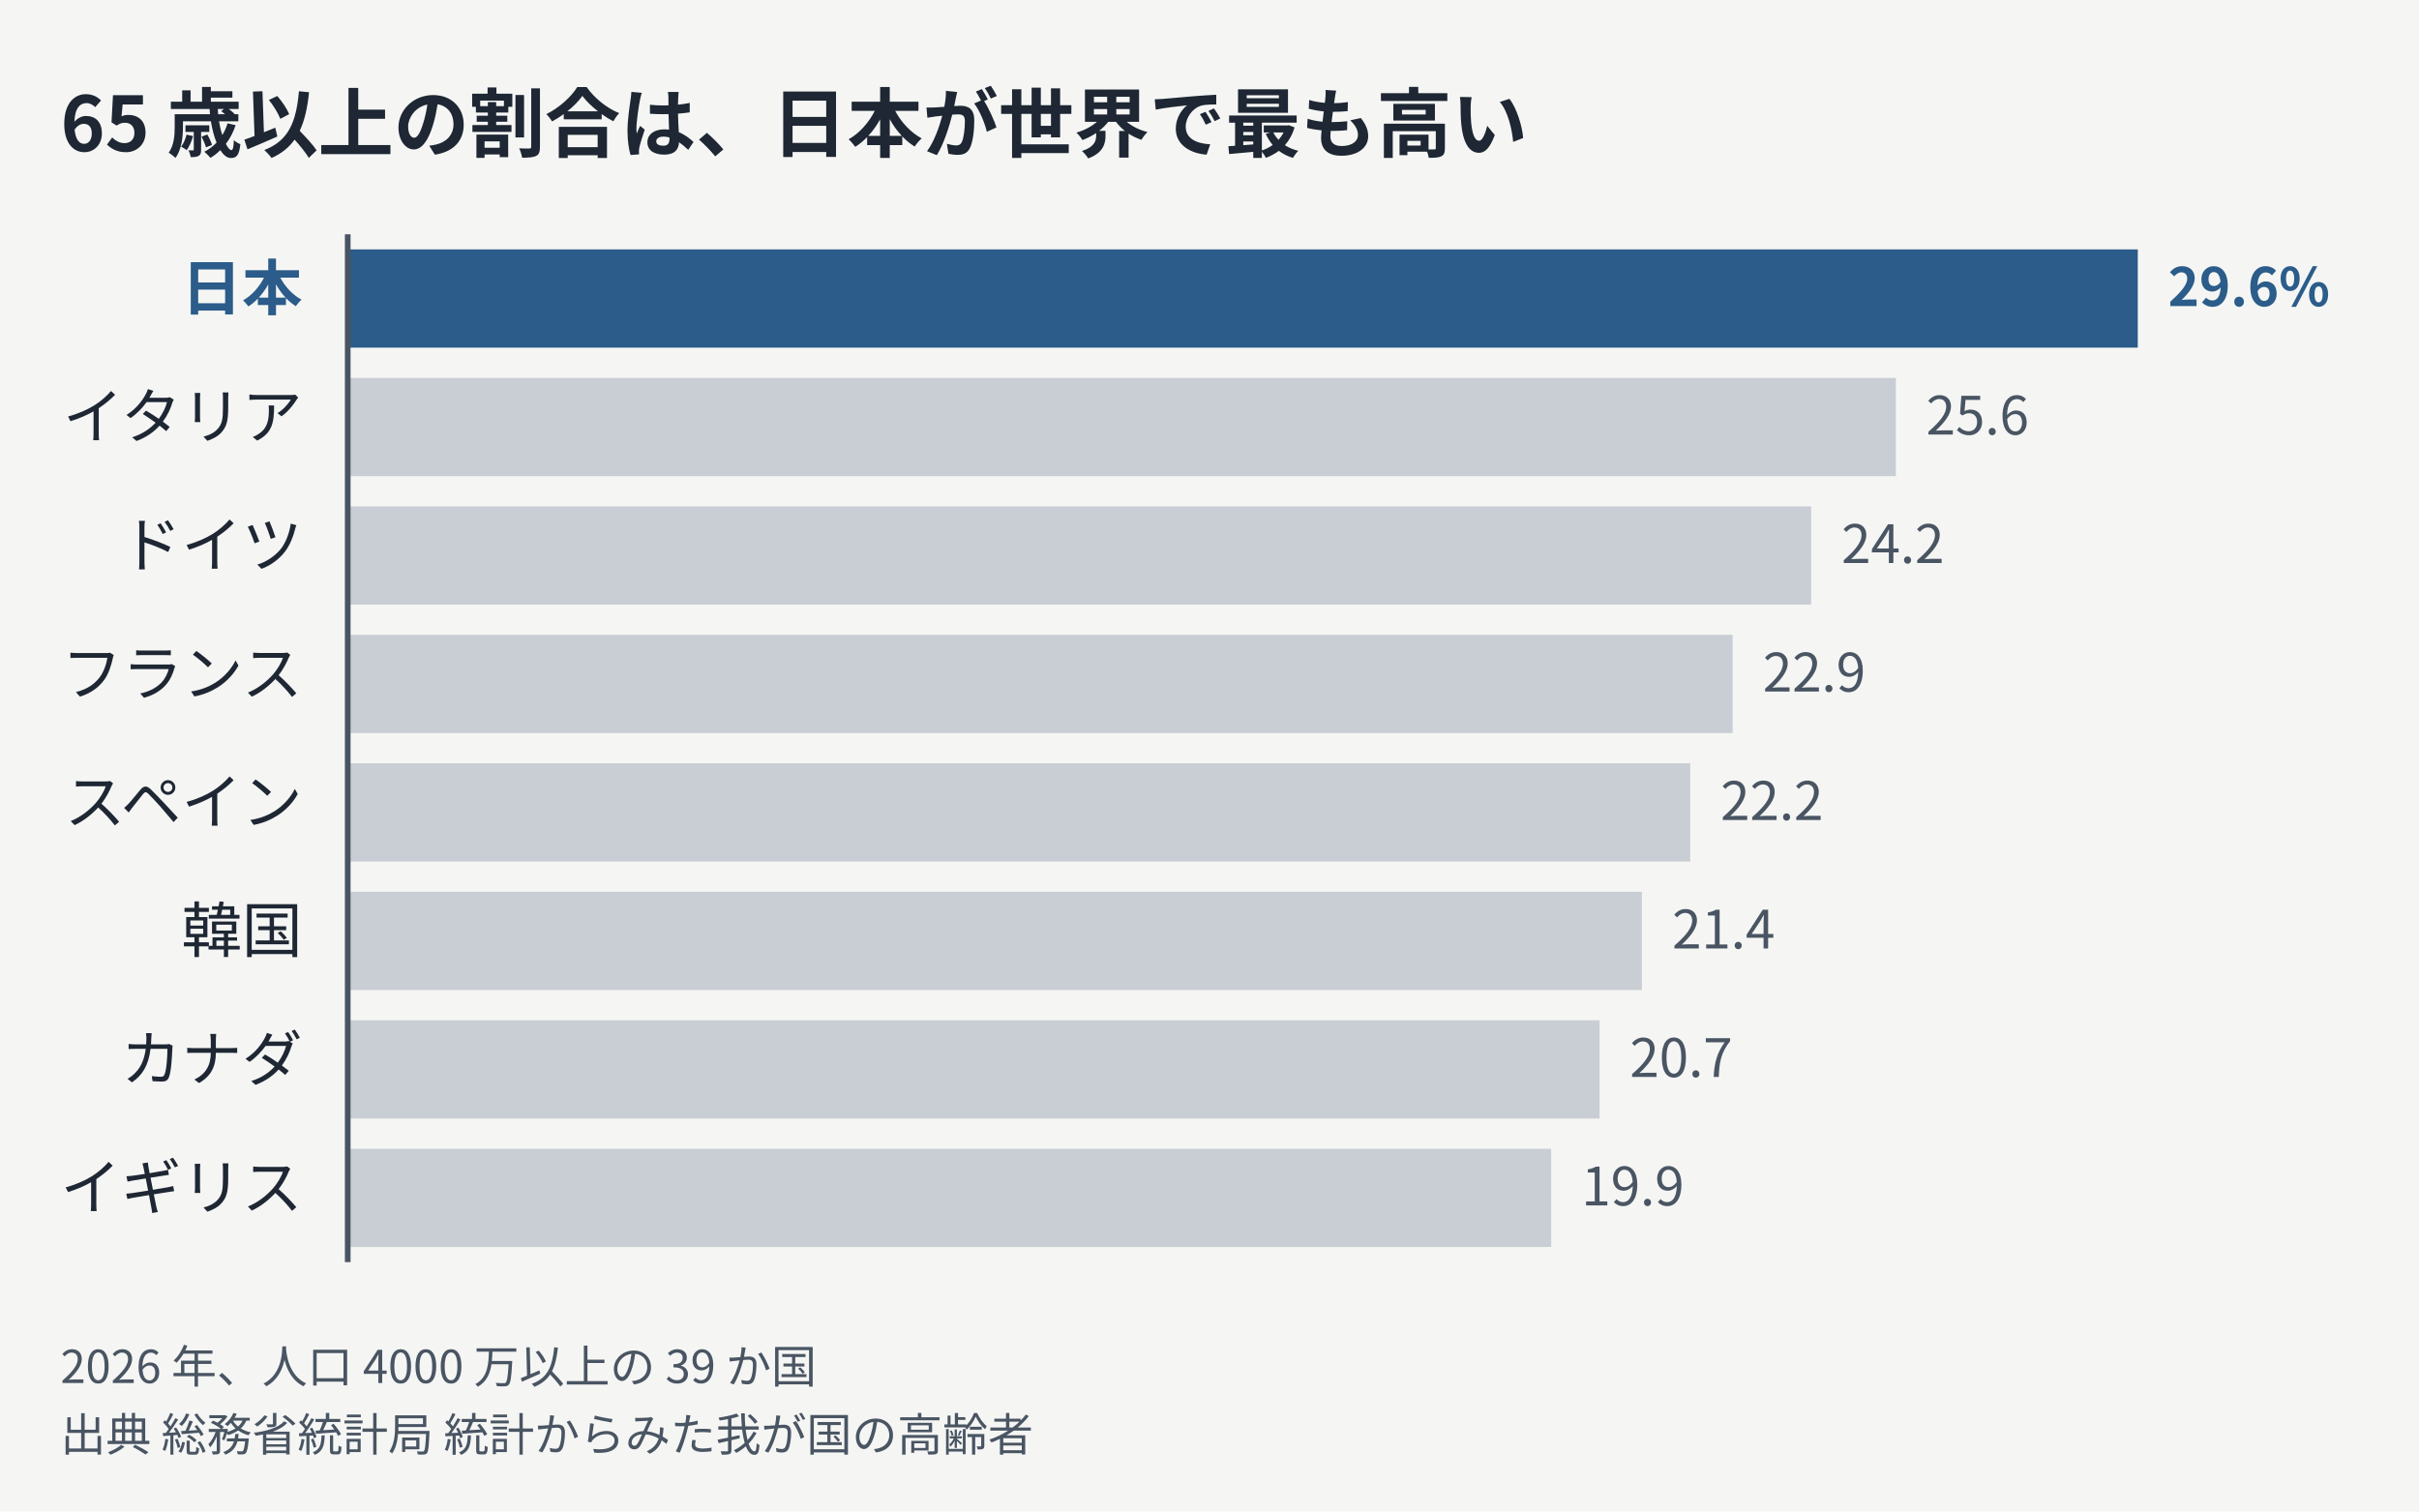
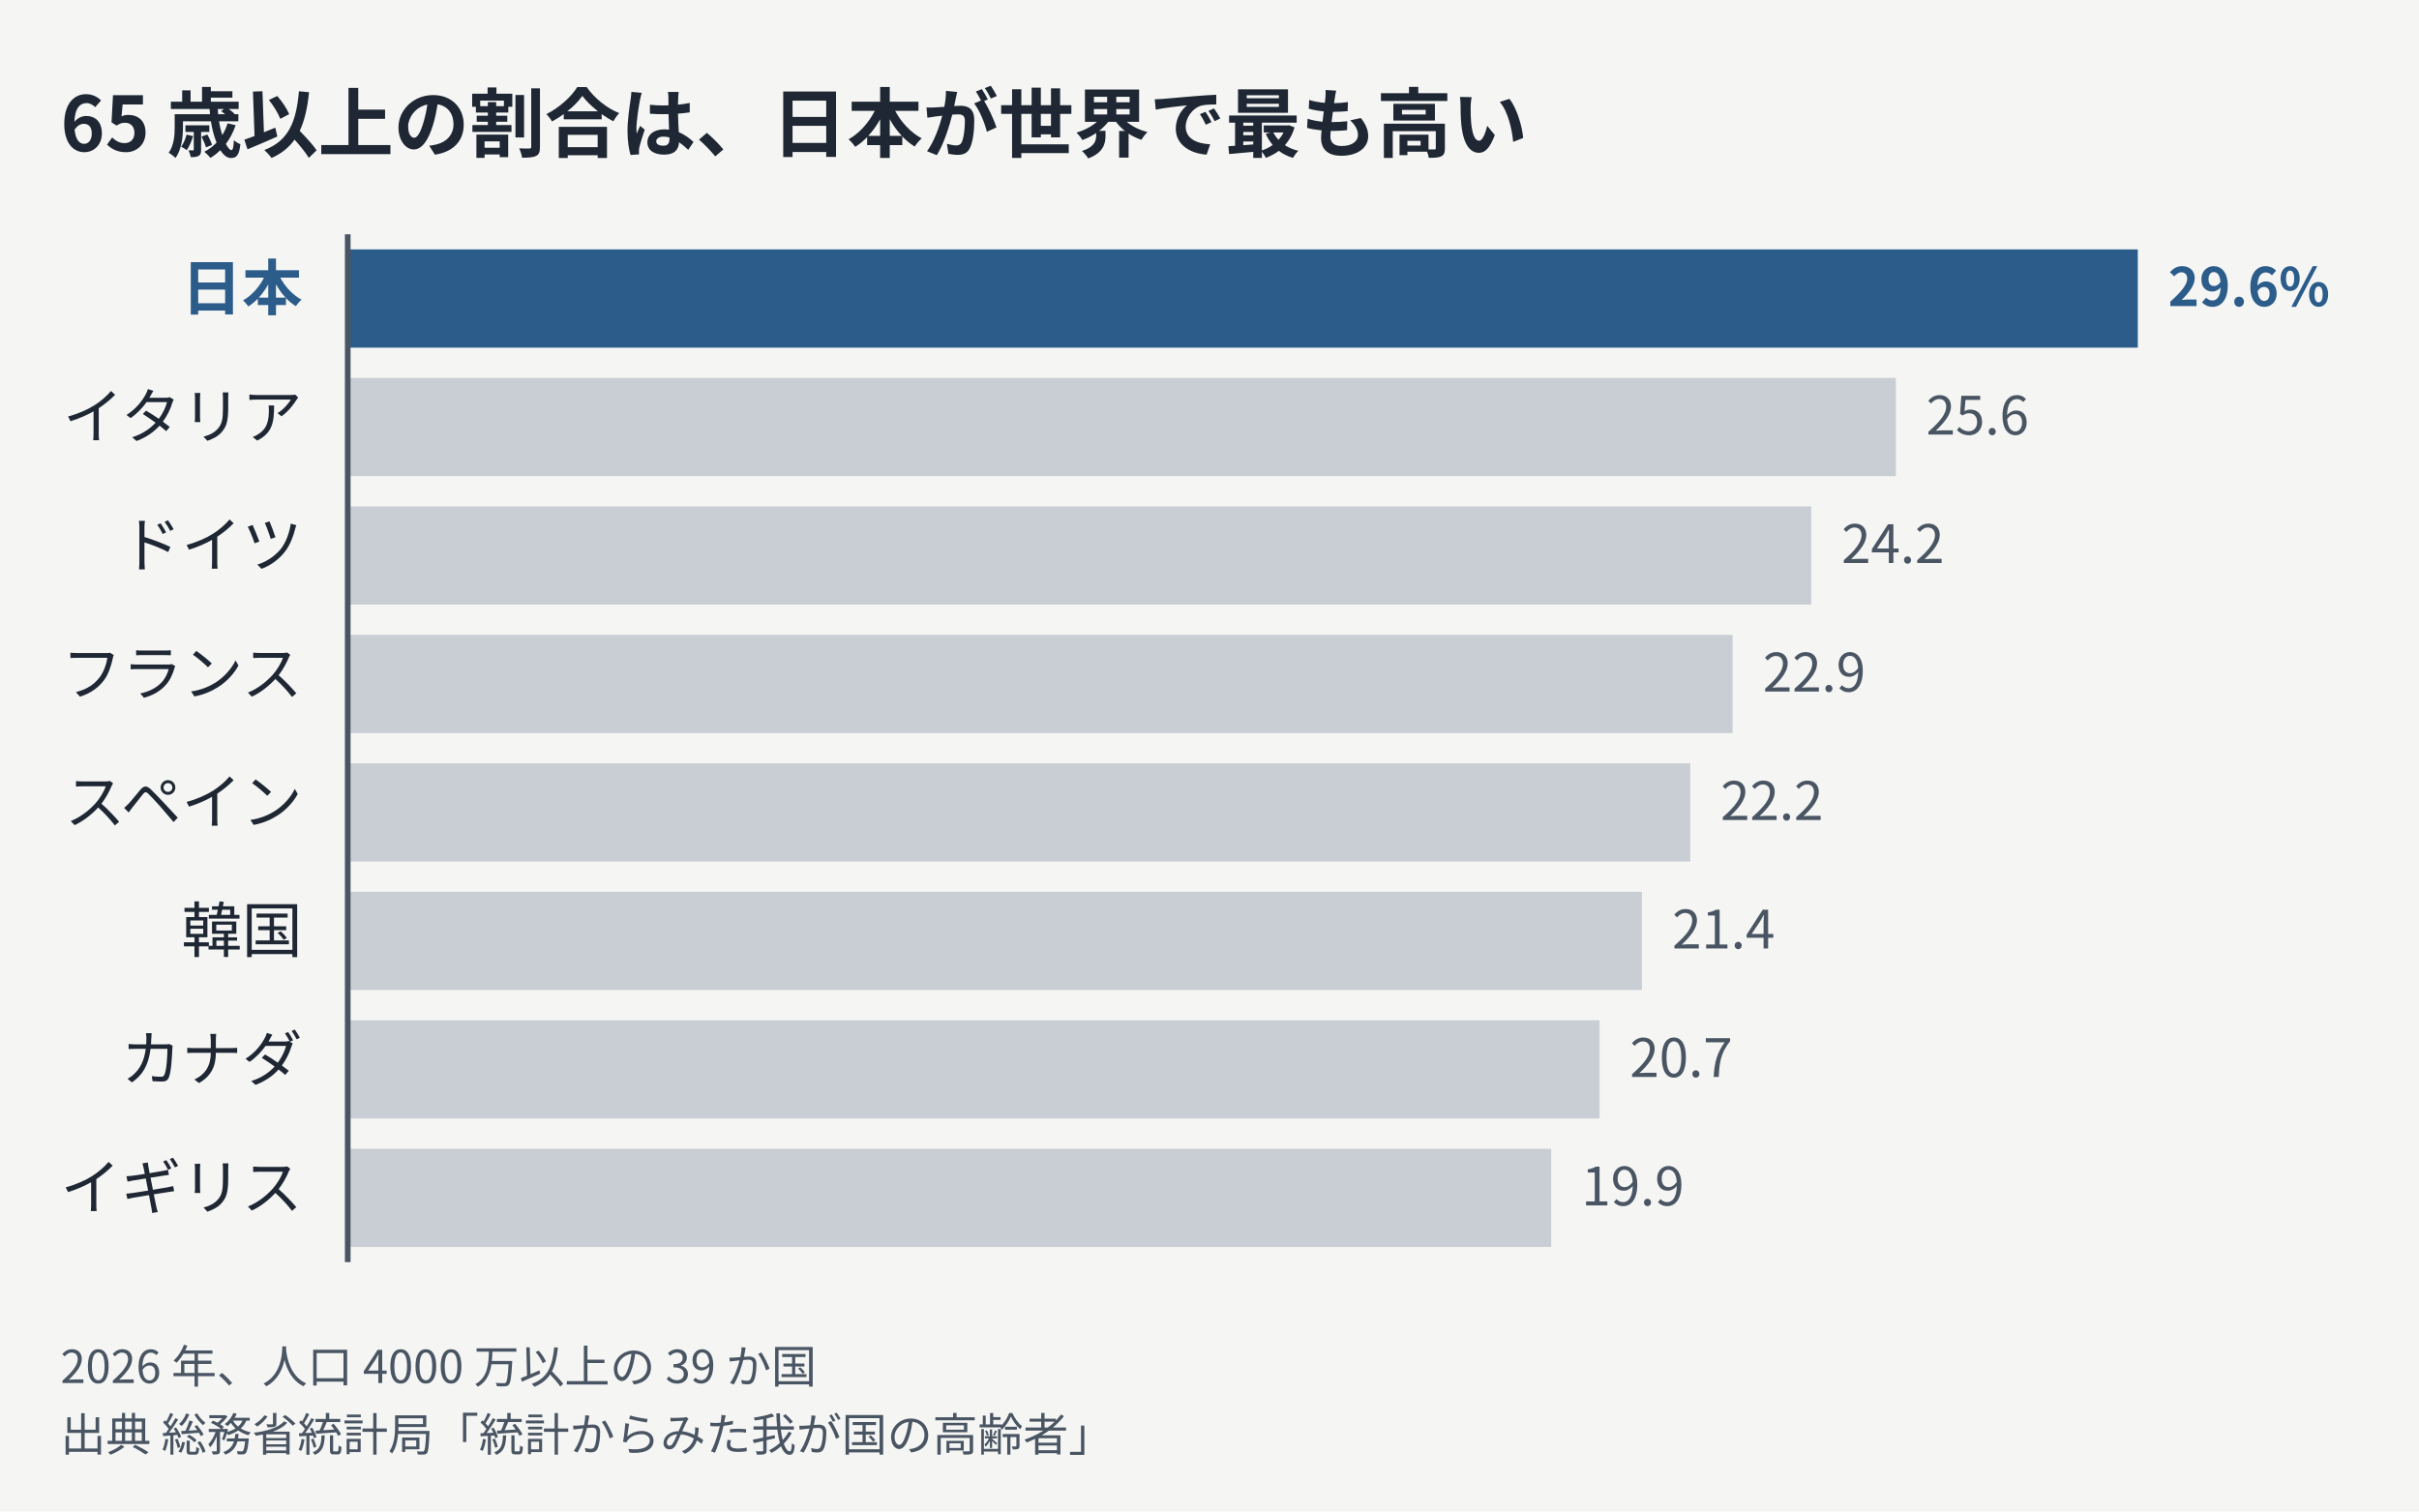
<svg xmlns="http://www.w3.org/2000/svg" viewBox="0 0 640 400" width="640" height="400" font-family="'BIZ UDPGothic','Yu Gothic UI','Meiryo','Hiragino Sans','Noto Sans JP','Noto Sans CJK JP','IPAPGothic',sans-serif">
  <rect x="0" y="0" width="640" height="400" fill="#f5f6f4" />
  <style>
    .title { font-size: 20px; font-weight: 700; fill: #1e2733; }
    .h { font-size: 16px; font-weight: 700; fill: #1e2733; }
    .t { font-size: 16px; fill: #1e2733; }
    .s { font-size: 14px; fill: #4a5563; }
    .hp { font-size: 16px; font-weight: 700; fill: #2b5c8a; }
    .p { font-size: 14px; font-weight: 700; fill: #2b5c8a; }
    .o { font-size: 14px; font-weight: 700; fill: #9a4a14; }
+     .d { font-size: 14px; fill: #1e2733; }
+     .b { font-size: 14px; font-weight: 700; fill: #1e2733; }
    .src { font-size: 12px; fill: #4a5563; }
+     .halo { paint-order: stroke; stroke: #f5f6f4; stroke-width: 6px; stroke-linejoin: round; }
  </style>
  <text x="16" y="40" class="title">65 歳以上の割合は、日本が世界で最も高い</text>
  <text x="80" y="82" class="hp" text-anchor="end">日本</text>
  <rect x="92" y="66" width="473.6" height="26" fill="#2b5c8a" />
  <text x="573.6" y="81" class="p">29.6%</text>
  <text x="80" y="116" class="t" text-anchor="end">イタリア</text>
  <rect x="92" y="100" width="409.6" height="26" fill="#c9ced5" />
  <text x="509.6" y="115" class="s">25.6</text>
  <text x="80" y="150" class="t" text-anchor="end">ドイツ</text>
  <rect x="92" y="134" width="387.2" height="26" fill="#c9ced5" />
  <text x="487.2" y="149" class="s">24.2</text>
  <text x="80" y="184" class="t" text-anchor="end">フランス</text>
  <rect x="92" y="168" width="366.4" height="26" fill="#c9ced5" />
  <text x="466.4" y="183" class="s">22.9</text>
  <text x="80" y="218" class="t" text-anchor="end">スペイン</text>
  <rect x="92" y="202" width="355.2" height="26" fill="#c9ced5" />
  <text x="455.2" y="217" class="s">22.2</text>
  <text x="80" y="252" class="t" text-anchor="end">韓国</text>
  <rect x="92" y="236" width="342.4" height="26" fill="#c9ced5" />
  <text x="442.4" y="251" class="s">21.4</text>
  <text x="80" y="286" class="t" text-anchor="end">カナダ</text>
  <rect x="92" y="270" width="331.2" height="26" fill="#c9ced5" />
  <text x="431.2" y="285" class="s">20.7</text>
  <text x="80" y="320" class="t" text-anchor="end">イギリス</text>
  <rect x="92" y="304" width="318.4" height="26" fill="#c9ced5" />
  <text x="418.4" y="319" class="s">19.9</text>
  <path d="M92,62 V334" stroke="#4a5563" stroke-width="1.5" />
  <text x="16" y="366" class="src">2026 年、人口 4000 万以上の 39 か国</text>
-   <text x="16" y="384" class="src">出典 総務省統計局 統計からみた我が国の高齢者</text>
+   <text x="16" y="384" class="src">出典 総務省統計局「統計からみた我が国の高齢者」</text>
</svg>
